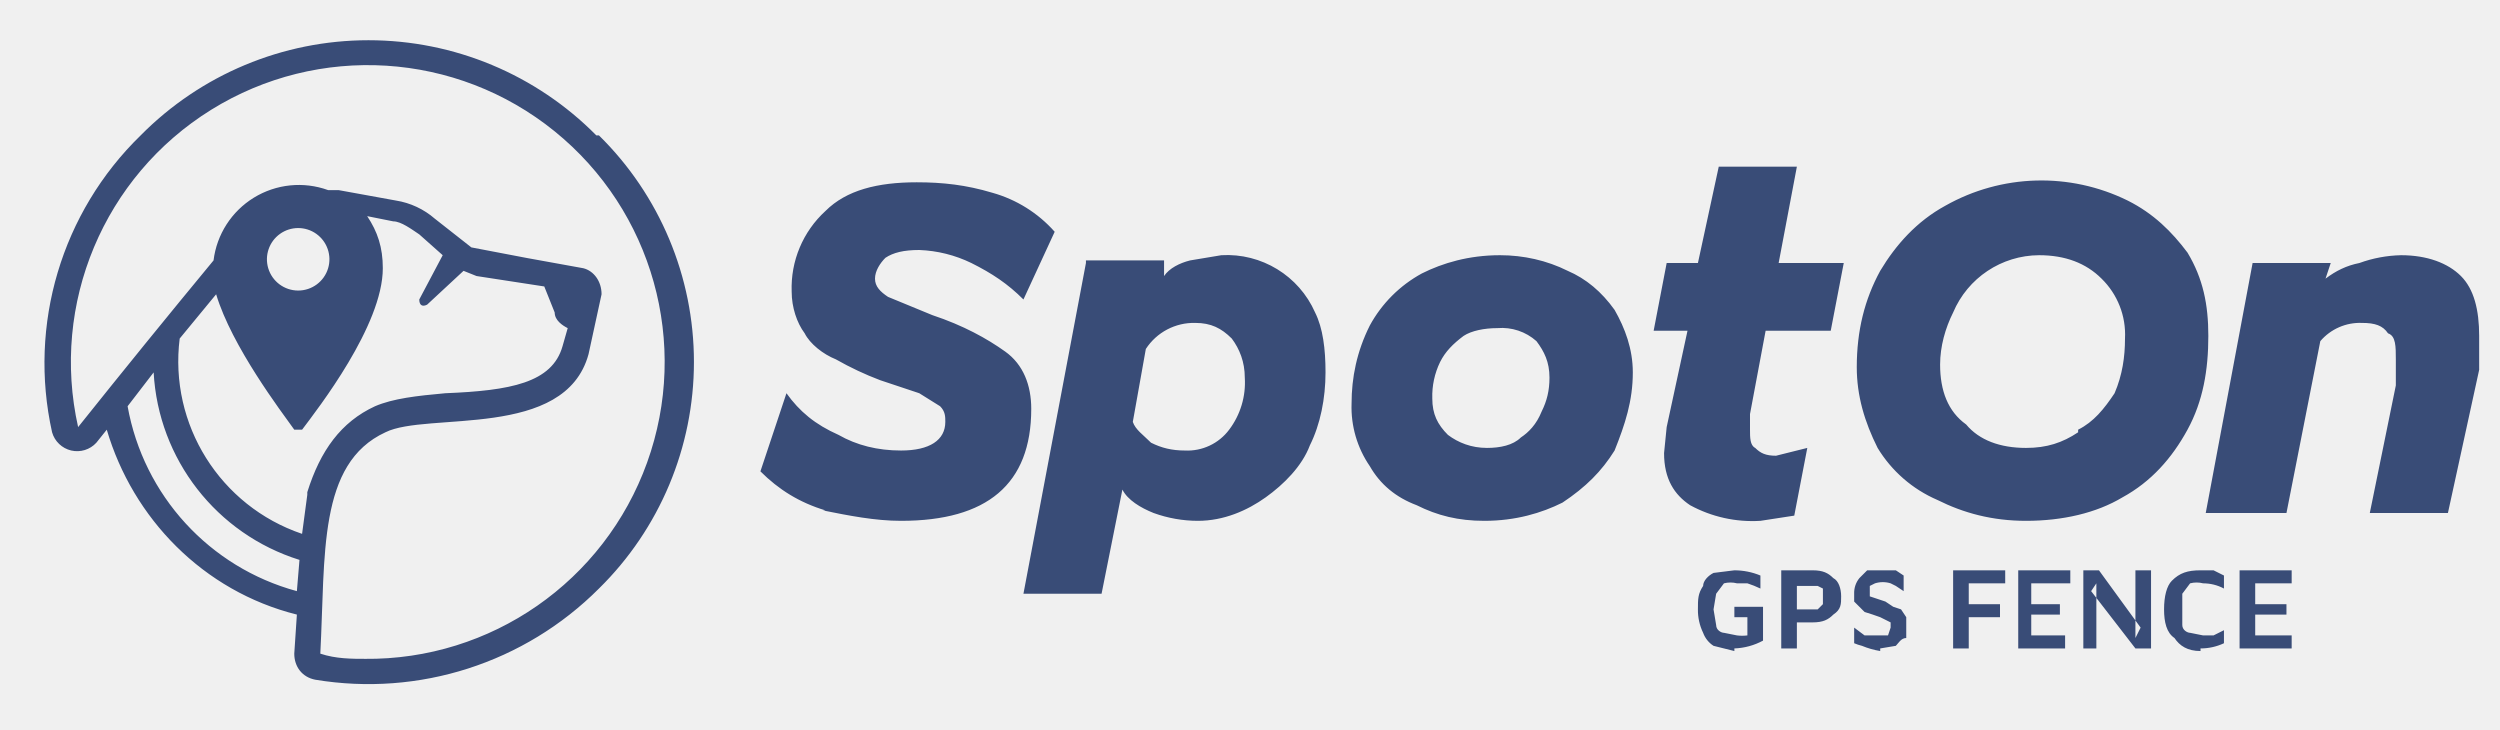
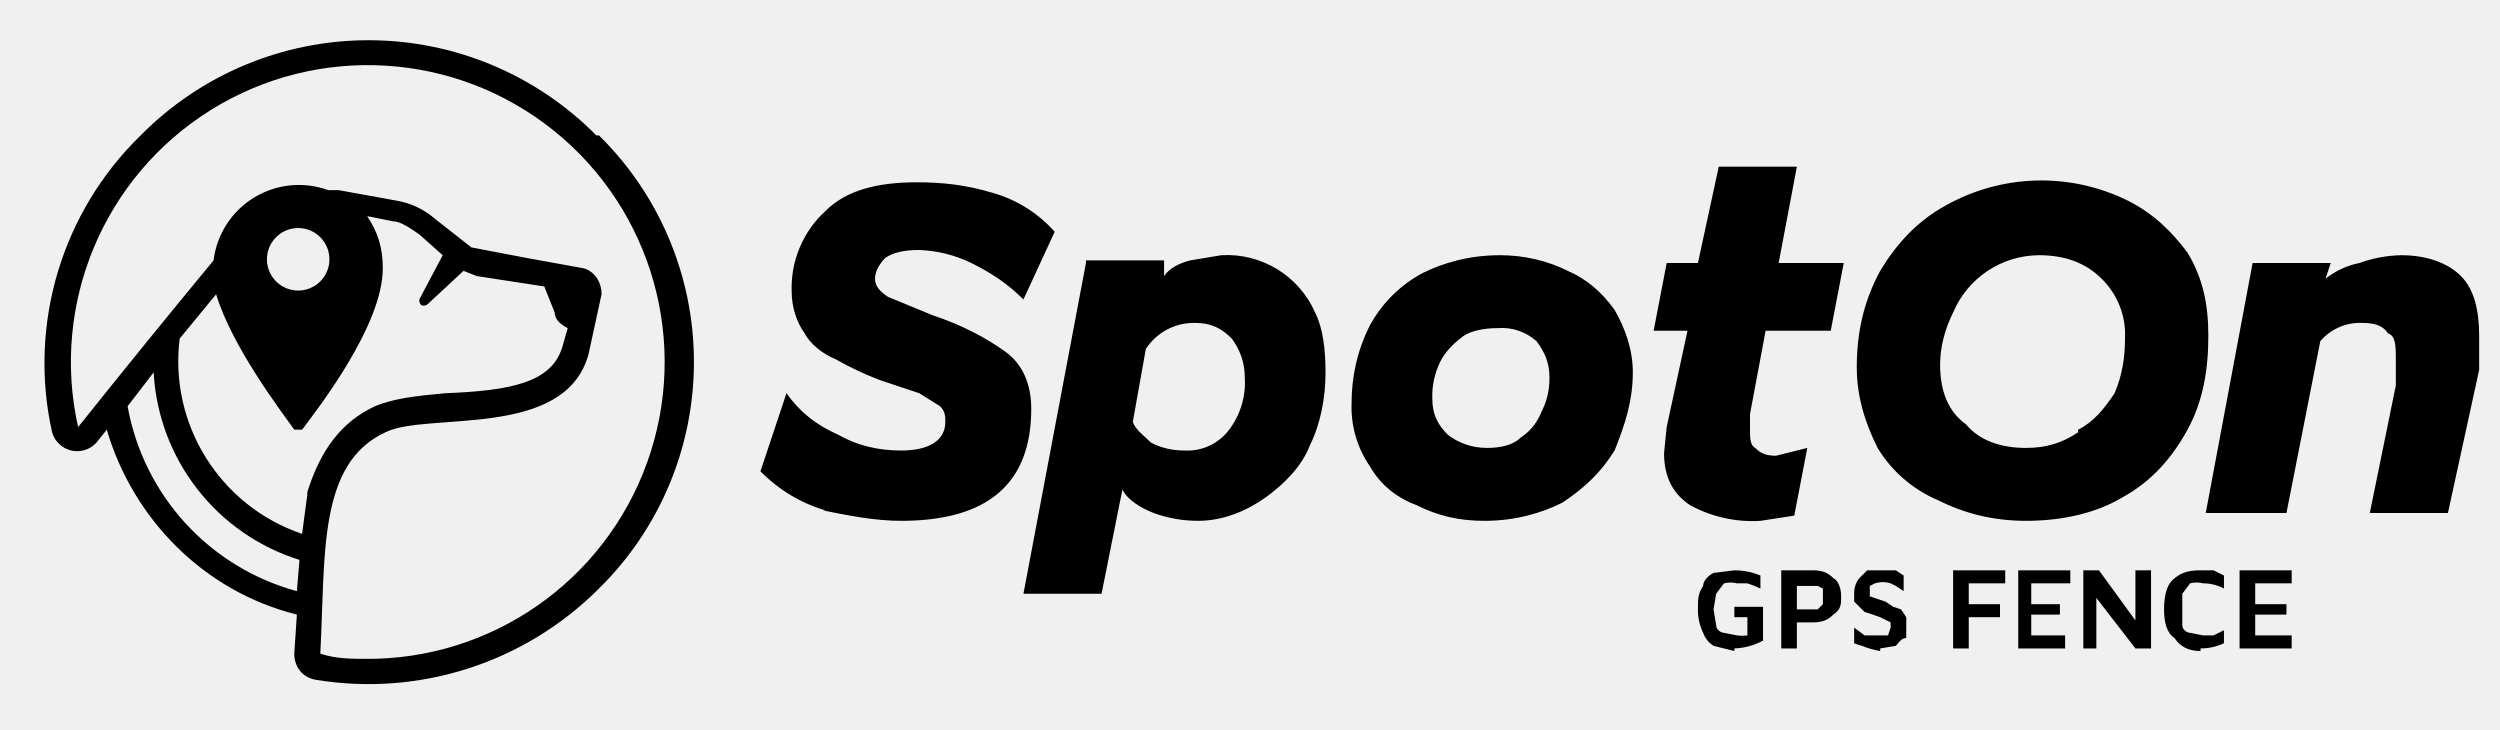
- <svg xmlns="http://www.w3.org/2000/svg" width="96" height="28" fill="none">
-   <g fill-rule="evenodd" clip-path="url(#a)" clip-rule="evenodd">
-     <path fill="#D0CECA" d="M22.7 13Zm0 0Z" />
-     <path fill="#394C77" d="M14.1 25.3c-.6 0-1.2 0-1.8-.2.2-3.8-.1-7.3 2.5-8.5 1.6-.8 6.9.3 7.8-3l.5-2.3c0-.5-.3-.9-.7-1a231.7 231.7 0 0 1-4.3-.8l-1.4-1.1a3 3 0 0 0-1.5-.7L13 7.3h-.4A3.3 3.3 0 0 0 8.2 10 490 490 0 0 0 3 16.4a11.4 11.4 0 1 1 11 8.9Zm-3.8-15a1.2 1.2 0 1 1 2.3 0 1.2 1.2 0 0 1-2.3 0Zm1.5 8.7-.2 1.5A7 7 0 0 1 6.9 13l1.4-1.7c.6 2 2.5 4.5 3 5.2h.3c.6-.8 3.1-4 3.1-6.2 0-.8-.2-1.4-.6-2l1 .2c.3 0 .7.3 1 .5l.9.8-.9 1.7c0 .2.1.3.3.2l1.4-1.3.5.2 2.6.4.4 1c0 .3.3.5.5.6l-.2.7c-.4 1.4-2 1.7-4.5 1.8-1.1.1-2 .2-2.7.5-1.3.6-2.1 1.7-2.6 3.3Zm-.4 3.7a9 9 0 0 1-6.5-7.1l1-1.3a8 8 0 0 0 5.6 7.2l-.1 1.2ZM22.9 5.2a12.3 12.3 0 0 0-17.5 0A12.2 12.2 0 0 0 2 16.6a1 1 0 0 0 1.7.4l.4-.5c1 3.4 3.7 6.2 7.3 7.1l-.1 1.5c0 .5.3.9.8 1A12.5 12.5 0 0 0 23 22.6a12.2 12.2 0 0 0 0-17.4Zm8.8 14.4c-1-.3-1.8-.8-2.5-1.5l1-3c.5.7 1.1 1.2 2 1.6.7.4 1.5.6 2.4.6 1.1 0 1.7-.4 1.7-1.1 0-.2 0-.4-.2-.6l-.8-.5-1.5-.5a12 12 0 0 1-1.7-.8c-.5-.2-1-.6-1.2-1-.3-.4-.5-1-.5-1.6a4 4 0 0 1 1.3-3.1c.8-.8 2-1.1 3.5-1.1 1 0 1.9.1 2.9.4a5 5 0 0 1 2.4 1.5l-1.2 2.6c-.6-.6-1.2-1-2-1.4a5 5 0 0 0-2-.5c-.6 0-1 .1-1.3.3-.2.2-.4.5-.4.8 0 .3.2.5.5.7l1.7.7c1.2.4 2.1.9 2.8 1.4.7.5 1 1.3 1 2.2 0 2.9-1.7 4.3-5 4.3-1 0-2-.2-3-.4Zm15.5-3.1a3 3 0 0 0 .6-2c0-.6-.2-1.1-.5-1.5-.4-.4-.8-.6-1.4-.6a2.2 2.2 0 0 0-1.9 1l-.5 2.8c.1.3.4.5.7.8.4.2.8.3 1.3.3a2 2 0 0 0 1.7-.8ZM41.7 10h3v.6c.2-.3.6-.5 1-.6l1.2-.2a3.7 3.7 0 0 1 3.6 2.2c.3.6.4 1.4.4 2.3 0 1-.2 2-.6 2.8-.3.8-1 1.5-1.7 2S47 20 46 20a5 5 0 0 1-1.7-.3c-.5-.2-1-.5-1.2-.9l-.8 4h-3l2.4-12.7Zm16.7 6.8c.3-.2.6-.5.8-1 .2-.4.3-.8.3-1.3 0-.6-.2-1-.5-1.4a2 2 0 0 0-1.5-.5c-.5 0-1 .1-1.3.3-.4.3-.7.6-.9 1a3 3 0 0 0-.3 1.4c0 .6.2 1 .6 1.4.4.3.9.5 1.5.5.5 0 1-.1 1.3-.4Zm-4 2.6c-.8-.3-1.4-.8-1.8-1.5a4 4 0 0 1-.7-2.4c0-1 .2-2 .7-3a5 5 0 0 1 2-2c.8-.4 1.8-.7 3-.7.9 0 1.8.2 2.6.6.7.3 1.3.8 1.8 1.5.4.7.7 1.5.7 2.4 0 1.1-.3 2-.7 3-.5.8-1.1 1.4-2 2-.8.4-1.8.7-3 .7-1 0-1.8-.2-2.6-.6Zm10.5 0c-.6-.4-1-1-1-2l.1-1 .8-3.7h-1.3l.5-2.6h1.2l.8-3.7h3l-.7 3.7h2.5l-.5 2.6h-2.5l-.6 3.2v.6c0 .3 0 .6.2.7.2.2.4.3.8.3l1.2-.3-.5 2.6-1.3.2a5 5 0 0 1-2.7-.6Zm14.9-2.9c.6-.3 1-.8 1.4-1.4.3-.7.4-1.4.4-2.1a3 3 0 0 0-.9-2.3c-.6-.6-1.4-.9-2.4-.9A3.6 3.6 0 0 0 75 12c-.3.6-.5 1.3-.5 2 0 1 .3 1.8 1 2.3.5.6 1.3.9 2.3.9.8 0 1.4-.2 2-.6Zm-5.4 2.7a5 5 0 0 1-2.3-2c-.5-1-.8-2-.8-3.1 0-1.4.3-2.6.9-3.7.6-1 1.4-1.9 2.5-2.5a7.5 7.5 0 0 1 7-.2c1 .5 1.7 1.2 2.3 2 .6 1 .8 2 .8 3.2 0 1.3-.2 2.5-.8 3.6-.6 1.1-1.4 2-2.5 2.6-1 .6-2.3.9-3.7.9-1.3 0-2.4-.3-3.4-.8Zm12.1-9.1h3l-.2.6c.4-.3.8-.5 1.3-.6a5 5 0 0 1 1.6-.3c1 0 1.8.3 2.3.8.5.5.7 1.3.7 2.3v1.3L94 19.7h-3l1-4.9v-1c0-.5 0-.9-.3-1-.2-.3-.5-.4-1-.4a2 2 0 0 0-1.6.7l-1.3 6.6h-3.1l1.8-9.6ZM66.6 25l-.8-.2a1 1 0 0 1-.4-.5 2 2 0 0 1-.2-.9c0-.4 0-.6.2-.9 0-.2.2-.4.4-.5l.8-.1a2.6 2.6 0 0 1 1 .2v.5a4 4 0 0 0-.5-.2h-.4a1 1 0 0 0-.5 0l-.3.4-.1.6.1.6c0 .2.2.3.3.3l.5.1a1.6 1.6 0 0 0 .4 0v-.7h-.5v-.4h1.1v1.3a2.5 2.5 0 0 1-1.1.3Zm2.4-1.6h.8l.2-.2v-.6l-.2-.1H69v.9Zm0 .5v1h-.6v-3h1.2c.4 0 .6.1.8.3.2.1.3.4.3.7 0 .3 0 .5-.3.7-.2.2-.4.3-.8.3H69Zm3.2 1.1a3.2 3.2 0 0 1-.7-.2 2 2 0 0 1-.3-.1v-.6l.4.3h.9l.1-.3v-.2l-.4-.2a11.4 11.4 0 0 0-.6-.2l-.2-.2-.2-.2v-.3a.9.9 0 0 1 .2-.6l.3-.3h1.1l.3.2v.6l-.3-.2-.2-.1a1 1 0 0 0-.6 0l-.2.1v.4l.3.1.3.1.3.2.3.1.2.3v.8c-.2 0-.3.2-.4.3l-.6.1Zm2.8-.1v-3h2v.5h-1.4v.8h1.2v.5h-1.2v1.2H75Zm2.5 0v-3h2v.5H78v.8h1.1v.4H78v.8h1.3v.5h-2Zm2.5 0v-3h.6l1.6 2.2-.2.4v-2.6h.6v3H82l-1.7-2.2.2-.3v2.5H80Zm4.5.1c-.5 0-.8-.2-1-.5-.3-.2-.4-.6-.4-1.1 0-.5.1-.9.3-1.1.3-.3.6-.4 1.1-.4h.5l.4.2v.5a1.7 1.7 0 0 0-.8-.2 1 1 0 0 0-.5 0l-.3.4V24c0 .2.2.3.3.3l.5.1h.4l.4-.2v.5a2.1 2.1 0 0 1-.9.2Zm1.5-.1v-3h2v.5h-1.4v.8h1.2v.4h-1.2v.8H88v.5h-2Z" />
-   </g>
-   <defs>
-     <clipPath id="a">
-       <path fill="#fff" d="M0 0h94.5v27H0z" transform="translate(.8 .5)" />
-     </clipPath>
-   </defs>
+ <svg xmlns="http://www.w3.org/2000/svg" width="96" height="28" viewBox="0 0 96 28" aria-aria-labelledby="spoton-logo-title" role="img">
+   <path d="M14.1 25.3c-.6 0-1.2 0-1.8-.2.2-3.8-.1-7.3 2.5-8.5 1.6-.8 6.9.3 7.8-3l.5-2.3c0-.5-.3-.9-.7-1a231.7 231.7 0 0 1-4.3-.8l-1.4-1.1a3 3 0 0 0-1.5-.7L13 7.3h-.4A3.3 3.3 0 0 0 8.2 10 490 490 0 0 0 3 16.4a11.4 11.4 0 1 1 11 8.9Zm-3.8-15a1.2 1.2 0 1 1 2.3 0 1.2 1.2 0 0 1-2.3 0Zm1.5 8.7-.2 1.5A7 7 0 0 1 6.9 13l1.4-1.7c.6 2 2.5 4.5 3 5.2h.3c.6-.8 3.1-4 3.1-6.2 0-.8-.2-1.4-.6-2l1 .2c.3 0 .7.3 1 .5l.9.8-.9 1.7c0 .2.1.3.3.2l1.4-1.3.5.2 2.6.4.4 1c0 .3.3.5.5.6l-.2.7c-.4 1.4-2 1.7-4.5 1.8-1.1.1-2 .2-2.7.5-1.3.6-2.1 1.7-2.6 3.3Zm-.4 3.7a9 9 0 0 1-6.5-7.1l1-1.3a8 8 0 0 0 5.6 7.2l-.1 1.2ZM22.9 5.2a12.3 12.3 0 0 0-17.5 0A12.2 12.2 0 0 0 2 16.6a1 1 0 0 0 1.7.4l.4-.5c1 3.4 3.7 6.2 7.3 7.1l-.1 1.5c0 .5.3.9.8 1A12.5 12.5 0 0 0 23 22.6a12.2 12.2 0 0 0 0-17.4Zm8.8 14.4c-1-.3-1.8-.8-2.5-1.5l1-3c.5.7 1.1 1.2 2 1.6.7.4 1.5.6 2.4.6 1.1 0 1.7-.4 1.7-1.1 0-.2 0-.4-.2-.6l-.8-.5-1.5-.5a12 12 0 0 1-1.7-.8c-.5-.2-1-.6-1.2-1-.3-.4-.5-1-.5-1.6a4 4 0 0 1 1.3-3.1c.8-.8 2-1.1 3.5-1.1 1 0 1.9.1 2.9.4a5 5 0 0 1 2.4 1.5l-1.2 2.6c-.6-.6-1.2-1-2-1.4a5 5 0 0 0-2-.5c-.6 0-1 .1-1.3.3-.2.2-.4.5-.4.8 0 .3.2.5.5.7l1.7.7c1.2.4 2.1.9 2.8 1.4.7.5 1 1.3 1 2.2 0 2.9-1.7 4.3-5 4.3-1 0-2-.2-3-.4Zm15.5-3.1a3 3 0 0 0 .6-2c0-.6-.2-1.1-.5-1.5-.4-.4-.8-.6-1.4-.6a2.2 2.2 0 0 0-1.9 1l-.5 2.8c.1.3.4.5.7.8.4.2.8.3 1.3.3a2 2 0 0 0 1.7-.8ZM41.7 10h3v.6c.2-.3.6-.5 1-.6l1.2-.2a3.7 3.7 0 0 1 3.6 2.2c.3.6.4 1.4.4 2.3 0 1-.2 2-.6 2.8-.3.8-1 1.5-1.7 2S47 20 46 20a5 5 0 0 1-1.7-.3c-.5-.2-1-.5-1.2-.9l-.8 4h-3l2.4-12.7Zm16.7 6.8c.3-.2.6-.5.8-1 .2-.4.3-.8.3-1.3 0-.6-.2-1-.5-1.4a2 2 0 0 0-1.5-.5c-.5 0-1 .1-1.3.3-.4.3-.7.6-.9 1a3 3 0 0 0-.3 1.4c0 .6.2 1 .6 1.4.4.3.9.5 1.5.5.5 0 1-.1 1.3-.4Zm-4 2.6c-.8-.3-1.4-.8-1.8-1.5a4 4 0 0 1-.7-2.4c0-1 .2-2 .7-3a5 5 0 0 1 2-2c.8-.4 1.8-.7 3-.7.9 0 1.8.2 2.6.6.7.3 1.3.8 1.8 1.5.4.7.7 1.5.7 2.4 0 1.1-.3 2-.7 3-.5.8-1.1 1.4-2 2-.8.4-1.8.7-3 .7-1 0-1.8-.2-2.6-.6Zm10.5 0c-.6-.4-1-1-1-2l.1-1 .8-3.7h-1.3l.5-2.6h1.2l.8-3.7h3l-.7 3.7h2.5l-.5 2.6h-2.5l-.6 3.2v.6c0 .3 0 .6.2.7.2.2.4.3.8.3l1.2-.3-.5 2.6-1.3.2a5 5 0 0 1-2.7-.6Zm14.9-2.9c.6-.3 1-.8 1.4-1.4.3-.7.4-1.4.4-2.1a3 3 0 0 0-.9-2.3c-.6-.6-1.4-.9-2.4-.9A3.6 3.6 0 0 0 75 12c-.3.6-.5 1.3-.5 2 0 1 .3 1.8 1 2.3.5.6 1.3.9 2.3.9.8 0 1.4-.2 2-.6Zm-5.4 2.7a5 5 0 0 1-2.3-2c-.5-1-.8-2-.8-3.1 0-1.4.3-2.6.9-3.7.6-1 1.4-1.9 2.5-2.5a7.5 7.5 0 0 1 7-.2c1 .5 1.7 1.2 2.3 2 .6 1 .8 2 .8 3.2 0 1.3-.2 2.5-.8 3.6-.6 1.1-1.4 2-2.5 2.6-1 .6-2.3.9-3.7.9-1.3 0-2.4-.3-3.4-.8Zm12.1-9.1h3l-.2.6c.4-.3.8-.5 1.3-.6a5 5 0 0 1 1.6-.3c1 0 1.8.3 2.3.8.5.5.7 1.3.7 2.3v1.3L94 19.7h-3l1-4.9v-1c0-.5 0-.9-.3-1-.2-.3-.5-.4-1-.4a2 2 0 0 0-1.6.7l-1.3 6.6h-3.1l1.8-9.6ZM66.6 25l-.8-.2a1 1 0 0 1-.4-.5 2 2 0 0 1-.2-.9c0-.4 0-.6.2-.9 0-.2.2-.4.4-.5l.8-.1a2.6 2.6 0 0 1 1 .2v.5a4 4 0 0 0-.5-.2h-.4a1 1 0 0 0-.5 0l-.3.4-.1.6.1.6c0 .2.2.3.3.3l.5.1a1.6 1.6 0 0 0 .4 0v-.7h-.5v-.4h1.1v1.3a2.5 2.5 0 0 1-1.1.3Zm2.4-1.6h.8l.2-.2v-.6l-.2-.1H69v.9Zm0 .5v1h-.6v-3h1.2c.4 0 .6.1.8.3.2.1.3.4.3.7 0 .3 0 .5-.3.7-.2.2-.4.3-.8.3H69Zm3.2 1.1a3.2 3.2 0 0 1-.7-.2 2 2 0 0 1-.3-.1v-.6l.4.3h.9l.1-.3v-.2l-.4-.2a11.4 11.4 0 0 0-.6-.2l-.2-.2-.2-.2v-.3a.9.9 0 0 1 .2-.6l.3-.3h1.1l.3.2v.6l-.3-.2-.2-.1a1 1 0 0 0-.6 0l-.2.1v.4l.3.1.3.1.3.2.3.1.2.3v.8c-.2 0-.3.2-.4.3l-.6.1Zm2.8-.1v-3h2v.5h-1.4v.8h1.2v.5h-1.2v1.2H75Zm2.5 0v-3h2v.5H78v.8h1.1v.4H78v.8h1.3v.5h-2Zm2.5 0v-3h.6l1.6 2.2-.2.4v-2.6h.6v3H82l-1.7-2.2.2-.3v2.5H80Zm4.5.1c-.5 0-.8-.2-1-.5-.3-.2-.4-.6-.4-1.1 0-.5.1-.9.3-1.1.3-.3.6-.4 1.1-.4h.5l.4.2v.5a1.7 1.7 0 0 0-.8-.2 1 1 0 0 0-.5 0l-.3.4V24c0 .2.2.3.3.3l.5.1h.4l.4-.2v.5a2.1 2.1 0 0 1-.9.2Zm1.5-.1v-3h2v.5h-1.4v.8h1.2v.4h-1.2v.8H88v.5h-2Z" />
</svg>
